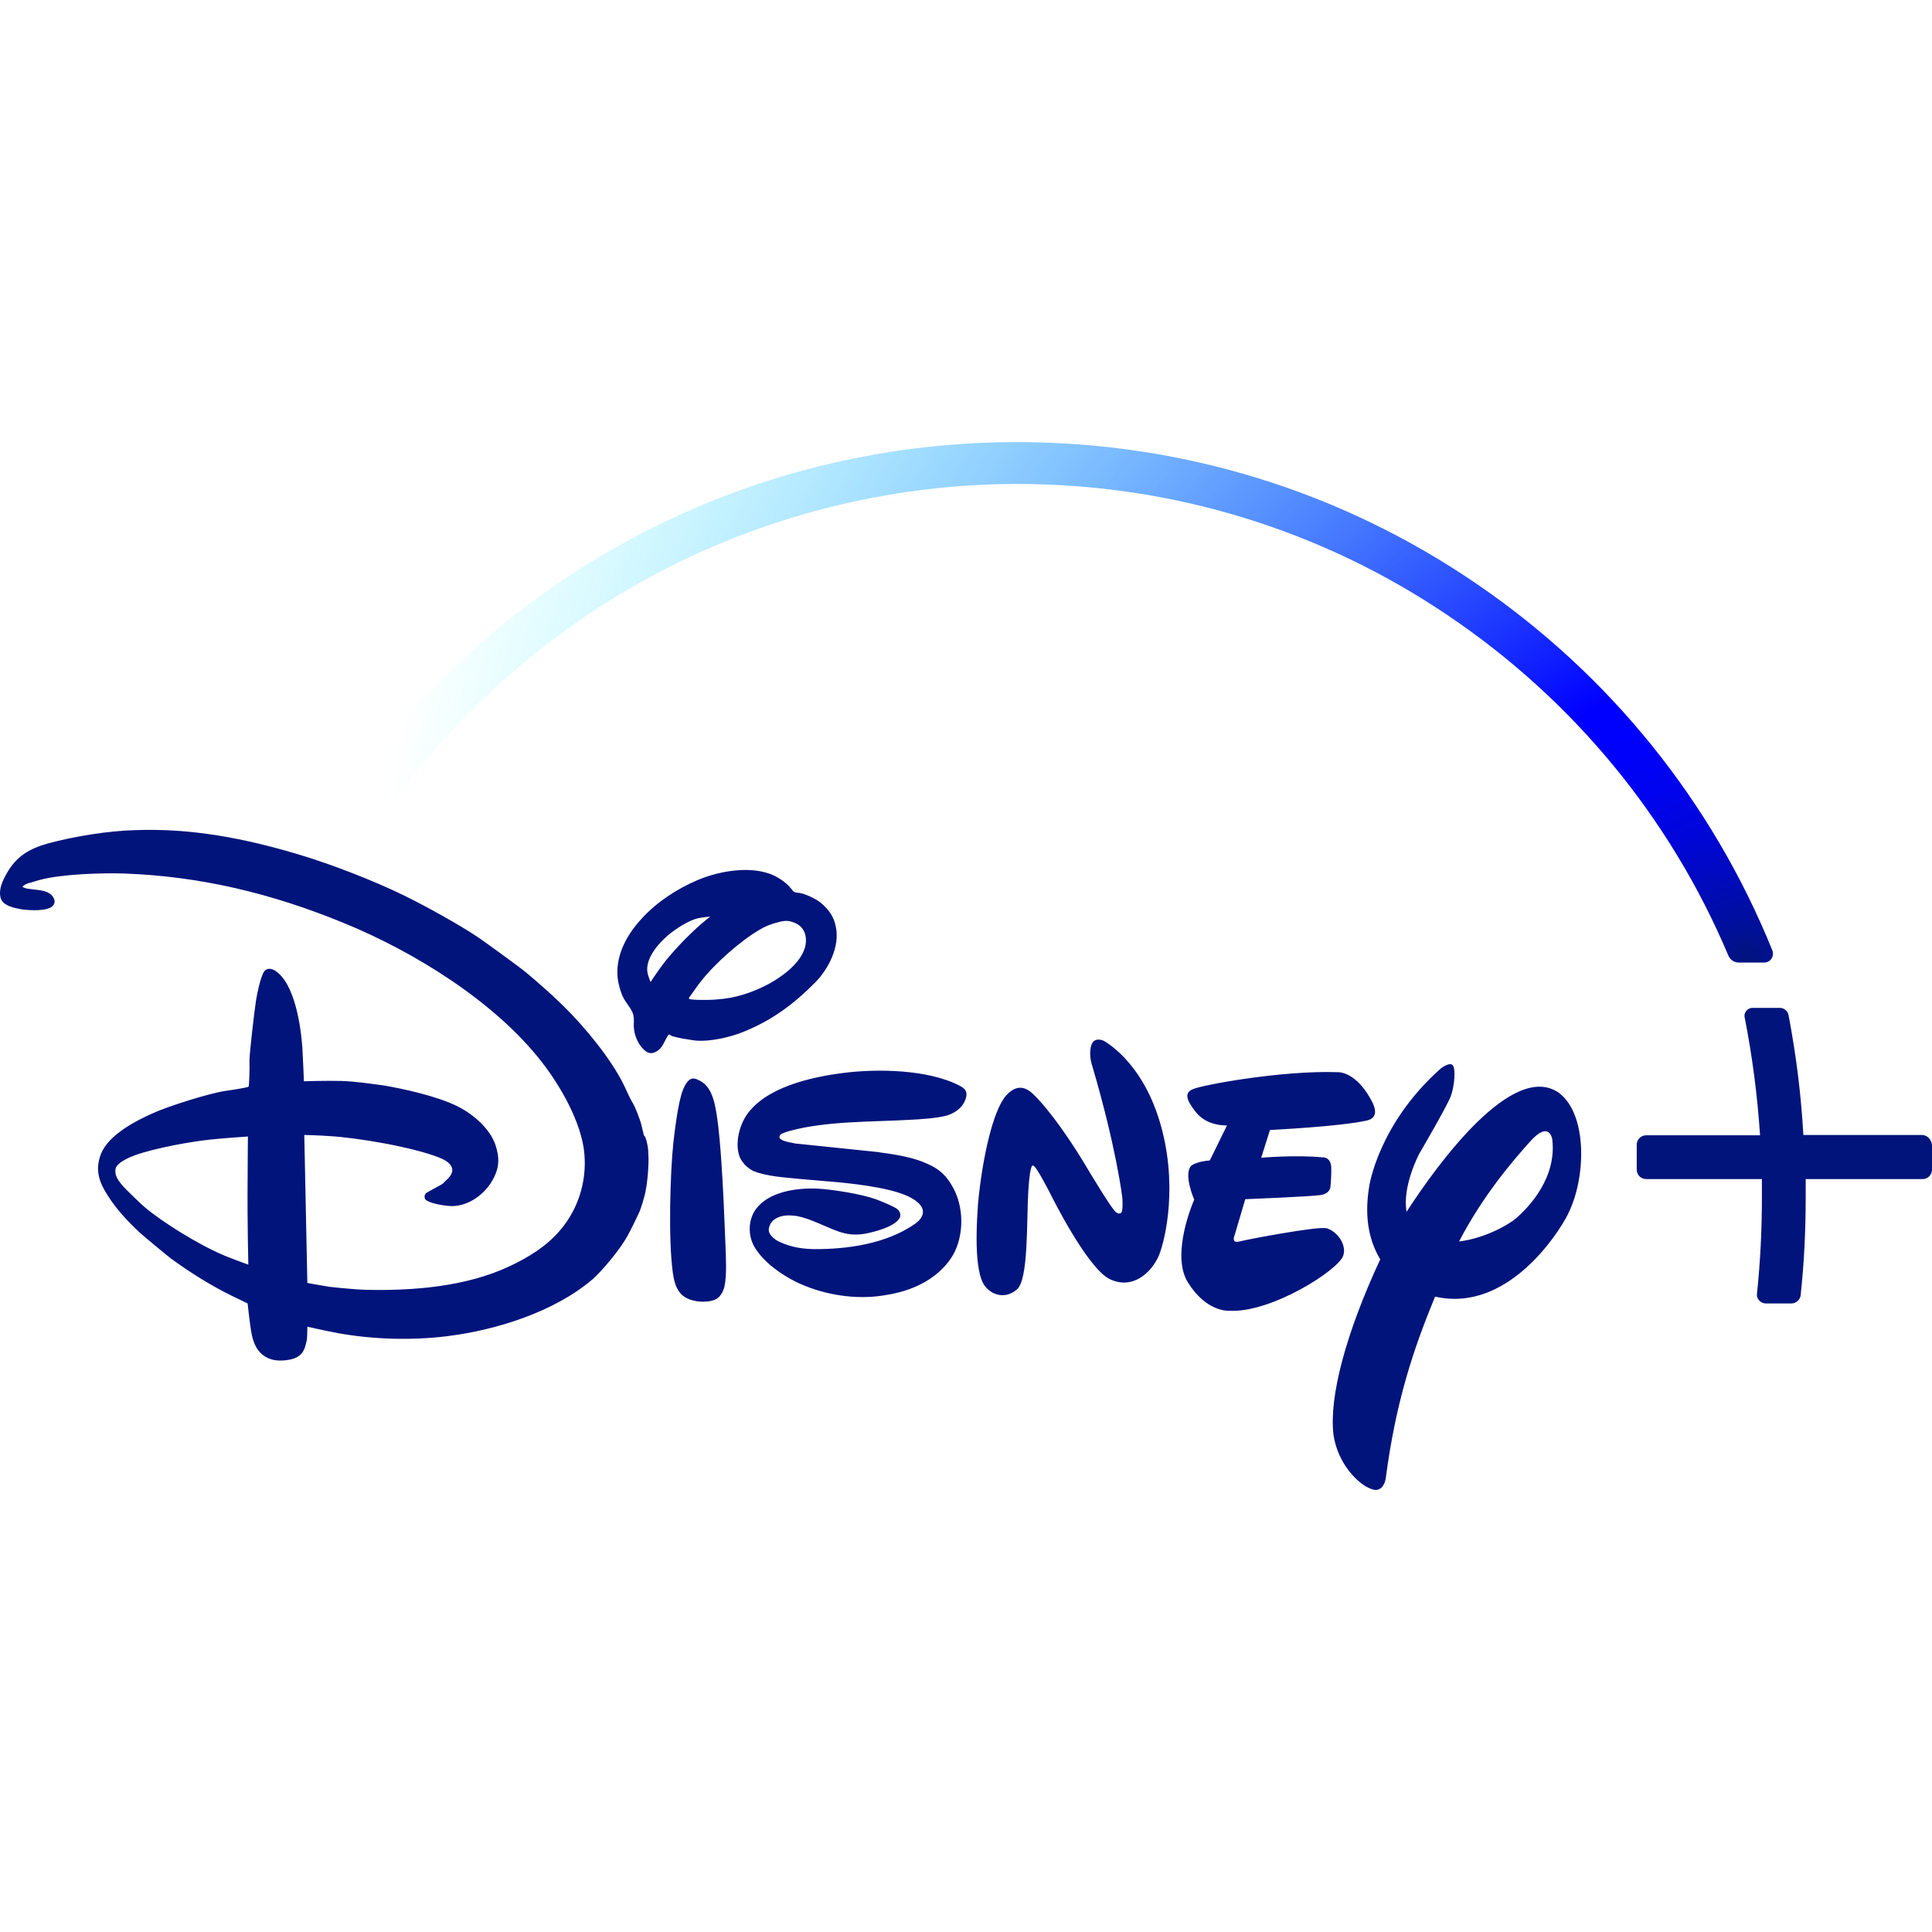
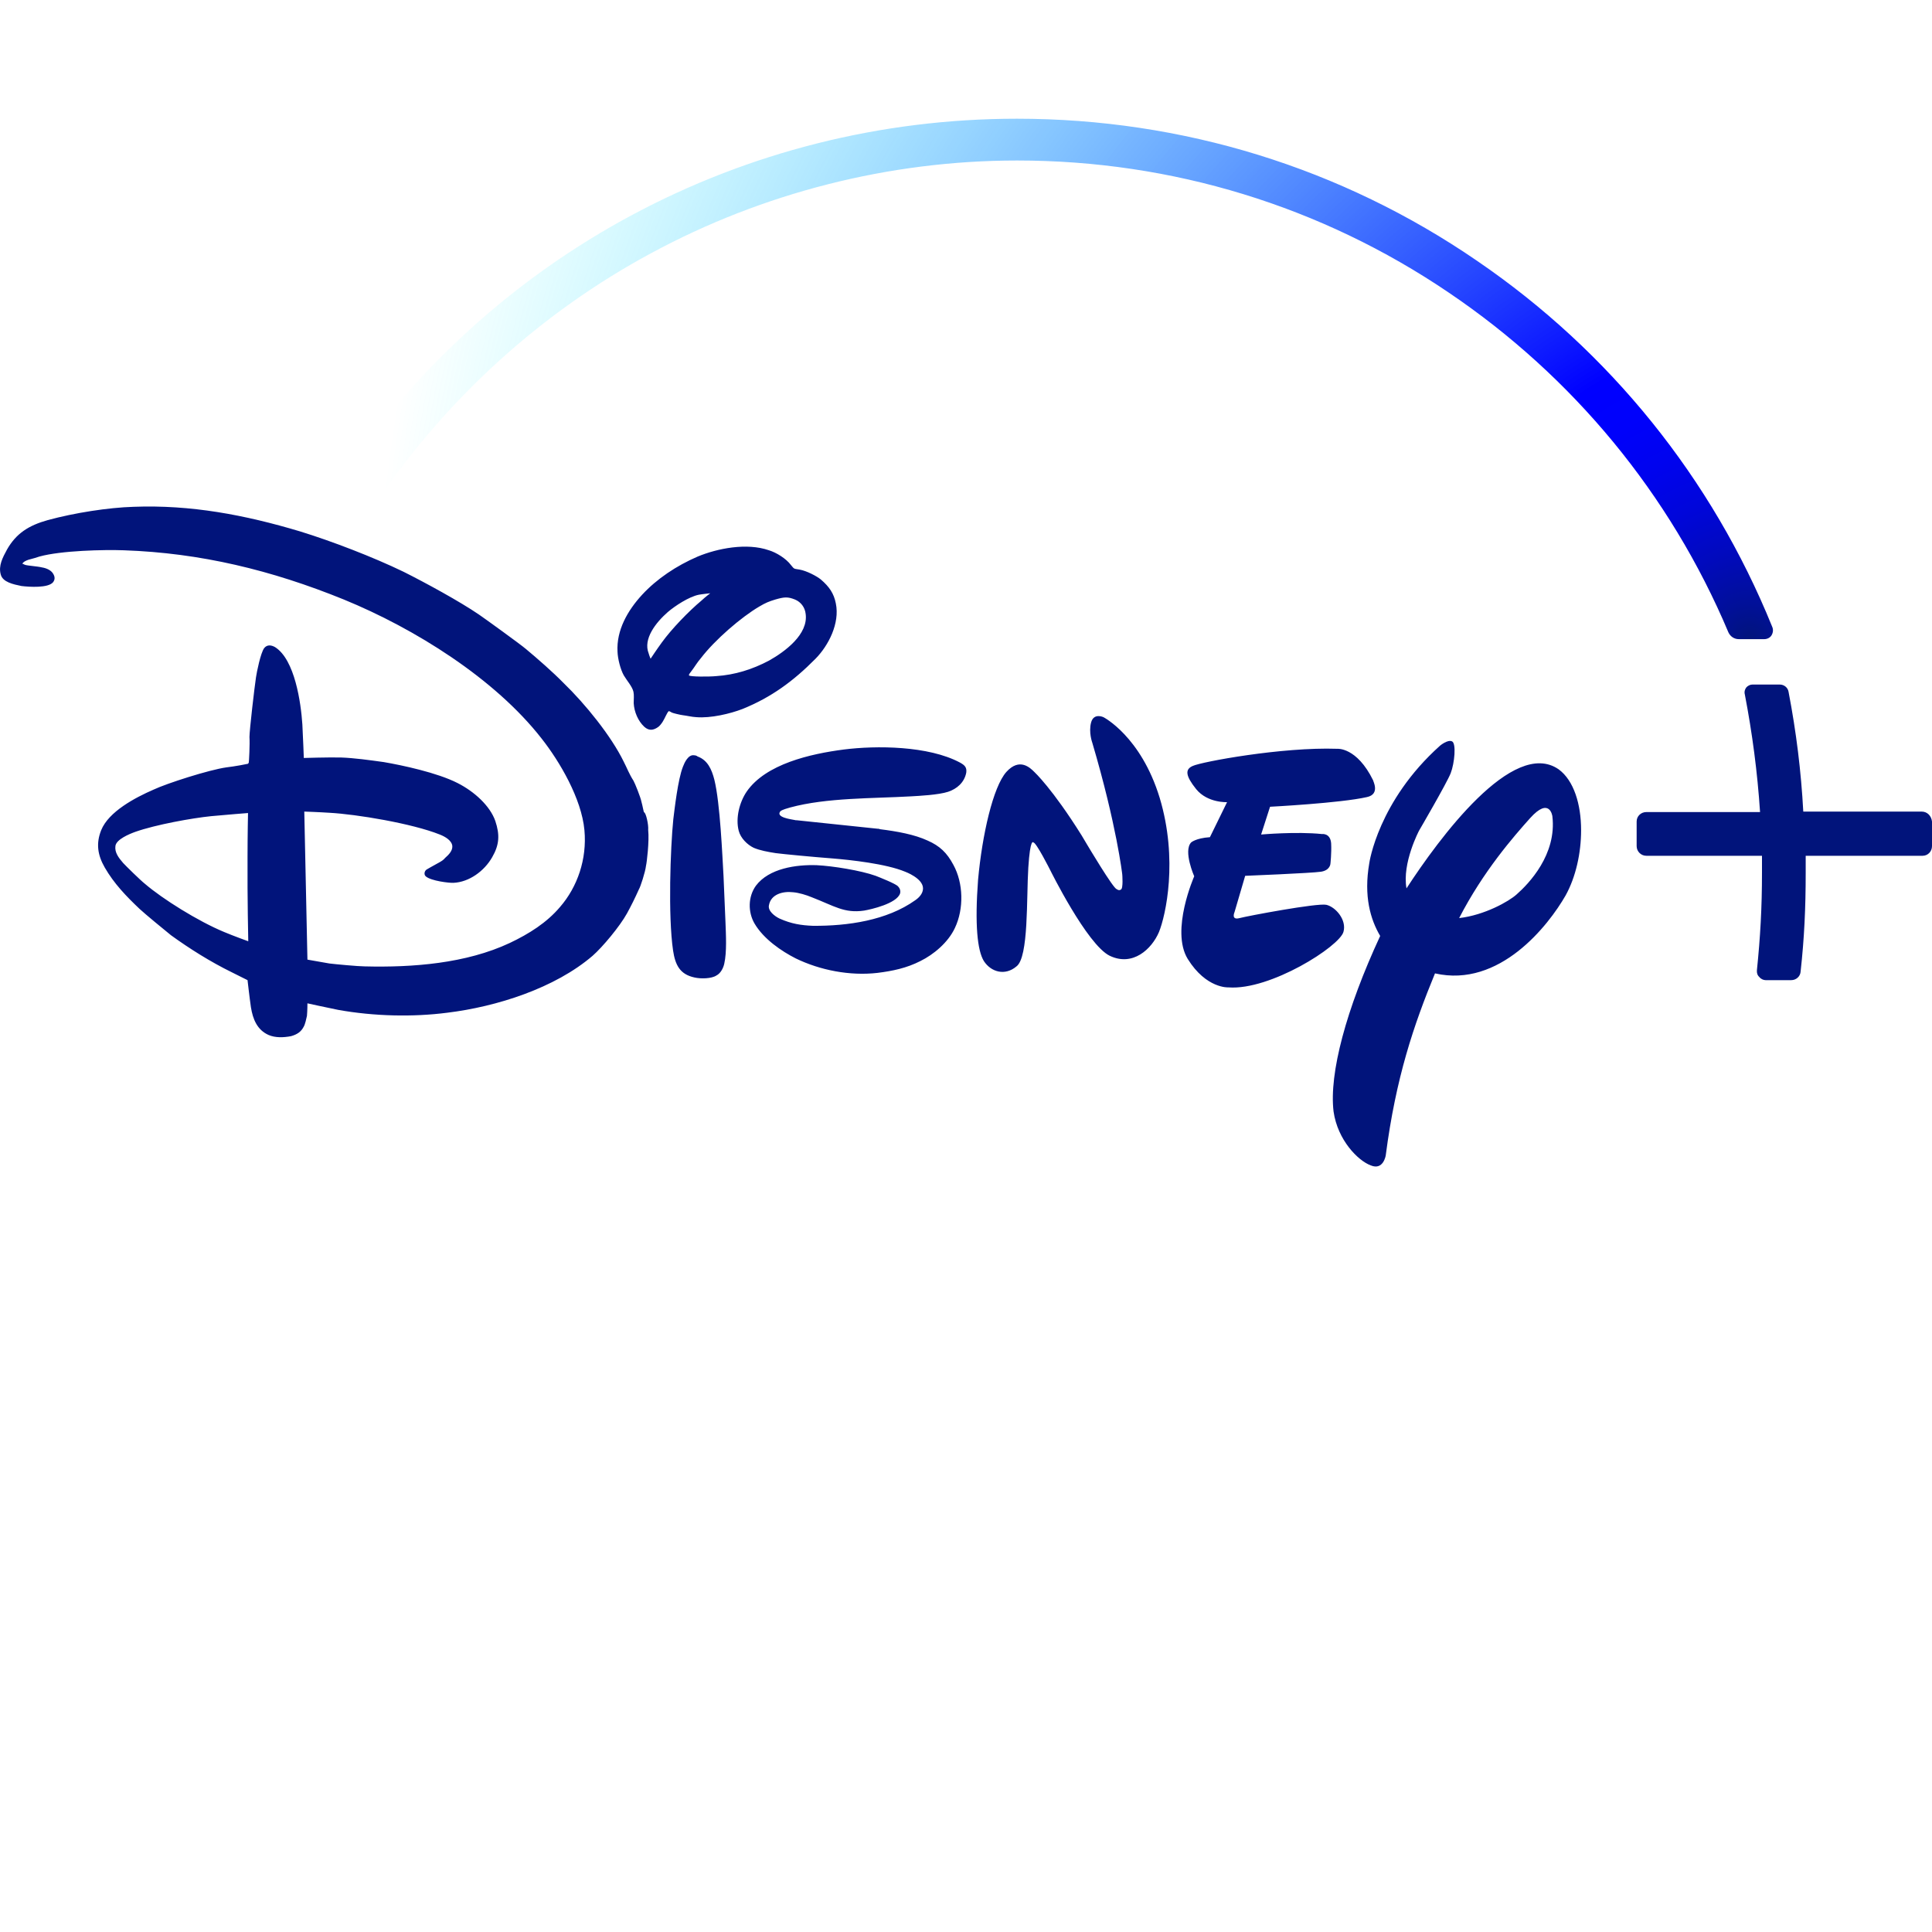
- <svg xmlns="http://www.w3.org/2000/svg" viewBox="0 0 24 24">
+ <svg xmlns="http://www.w3.org/2000/svg" viewBox="0 0 8 8" version="1.1">
  <defs>
-     <radialGradient cx="1775.14" cy="146.126" gradientTransform="matrix(0.0224937 -2.04107e-06 2.04107e-06 0.0224937 -18.221 8.66086)" gradientUnits="userSpaceOnUse" id="RadialGradient" r="756.556">
-       <stop offset="0" stop-color="#01147b" />
-       <stop offset="0.025" stop-color="#011098" />
-       <stop offset="0.064" stop-color="#010abd" />
-       <stop offset="0.103" stop-color="#0006da" />
-       <stop offset="0.142" stop-color="#0003ee" />
-       <stop offset="0.179" stop-color="#0001fb" />
-       <stop offset="0.216" stop-color="#0000ff" />
-       <stop offset="1" stop-color="#00ffff" stop-opacity="0" />
+     <radialGradient cx="98.23%" cy="99.794%" fx="98.23%" fy="99.794%" r="263.192%" gradientTransform="translate(0.9823,0.997936),scale(0.362475,1),rotate(-0.005199),translate(-0.9823,-0.997936)" id="radialGradient-1">
+       <stop stop-color="#01147B" offset="0%" />
+       <stop stop-color="#011098" offset="2.549%" />
+       <stop stop-color="#010ABD" offset="6.431%" />
+       <stop stop-color="#0006DA" offset="10.32%" />
+       <stop stop-color="#0003EE" offset="14.16%" />
+       <stop stop-color="#0001FB" offset="17.94%" />
+       <stop stop-color="#0000FF" offset="21.59%" />
+       <stop stop-color="#00FFFF" stop-opacity="0" offset="100%" />
    </radialGradient>
  </defs>
-   <path d="M10.903 14.311C10.917 14.311 10.917 14.311 10.931 14.316C11.149 14.344 11.361 14.382 11.522 14.458C11.673 14.524 11.763 14.609 11.843 14.76C11.966 14.987 11.976 15.304 11.862 15.545C11.777 15.725 11.598 15.876 11.432 15.956C11.262 16.041 11.092 16.079 10.898 16.103C10.558 16.14 10.189 16.07 9.886 15.923C9.707 15.833 9.485 15.682 9.371 15.488C9.291 15.347 9.291 15.157 9.39 15.02C9.551 14.803 9.891 14.756 10.146 14.765C10.34 14.775 10.695 14.831 10.879 14.897C10.931 14.916 11.12 14.992 11.153 15.025C11.177 15.049 11.191 15.082 11.182 15.115C11.139 15.242 10.822 15.313 10.732 15.328C10.487 15.365 10.364 15.271 10.085 15.162C10.014 15.134 9.924 15.105 9.853 15.101C9.726 15.086 9.575 15.124 9.551 15.261C9.537 15.332 9.622 15.399 9.683 15.427C9.83 15.493 9.953 15.512 10.099 15.517C10.529 15.521 11.016 15.45 11.371 15.2C11.418 15.167 11.465 15.115 11.465 15.053C11.465 14.926 11.243 14.845 11.243 14.845C11.007 14.746 10.562 14.699 10.34 14.68C10.104 14.661 9.726 14.628 9.636 14.614C9.541 14.6 9.442 14.581 9.362 14.548C9.281 14.51 9.201 14.43 9.178 14.34C9.135 14.179 9.187 13.98 9.277 13.848C9.513 13.508 10.066 13.38 10.482 13.328C10.884 13.276 11.531 13.281 11.924 13.489C11.985 13.522 12.013 13.55 12.004 13.617C11.98 13.739 11.886 13.815 11.777 13.853C11.659 13.891 11.418 13.905 11.314 13.91C10.841 13.938 10.269 13.924 9.816 14.047C9.783 14.056 9.721 14.075 9.697 14.094C9.627 14.17 9.83 14.193 9.872 14.203C9.886 14.207 9.886 14.207 9.901 14.207L10.903 14.311M8.081 12.199C8.081 12.199 8.157 12.085 8.223 11.995C8.341 11.835 8.554 11.613 8.714 11.475C8.762 11.433 8.823 11.386 8.823 11.386C8.823 11.386 8.733 11.395 8.681 11.405C8.558 11.428 8.383 11.546 8.294 11.622C8.147 11.75 7.986 11.953 8.057 12.132C8.067 12.165 8.081 12.199 8.081 12.199M8.899 12.416C9.13 12.402 9.348 12.331 9.551 12.222C9.749 12.114 10.043 11.896 10.009 11.641C10 11.56 9.948 11.494 9.877 11.466C9.787 11.428 9.745 11.433 9.631 11.466C9.551 11.49 9.513 11.504 9.433 11.551C9.206 11.683 8.88 11.967 8.705 12.194C8.662 12.246 8.624 12.307 8.591 12.35C8.573 12.373 8.554 12.397 8.558 12.406C8.568 12.425 8.809 12.425 8.899 12.416M8.308 12.851C8.284 12.874 8.261 12.936 8.232 12.983C8.218 13.007 8.194 13.035 8.175 13.049C8.114 13.092 8.062 13.097 8.005 13.045C7.925 12.974 7.878 12.86 7.873 12.752C7.873 12.704 7.878 12.652 7.868 12.61C7.854 12.544 7.788 12.473 7.75 12.406C7.708 12.331 7.674 12.199 7.67 12.114C7.656 11.844 7.797 11.598 7.977 11.405C8.161 11.206 8.402 11.045 8.667 10.932C8.913 10.828 9.277 10.757 9.551 10.851C9.641 10.88 9.764 10.956 9.825 11.036C9.839 11.05 9.849 11.069 9.863 11.078C9.877 11.088 9.905 11.088 9.934 11.093C10.019 11.107 10.146 11.173 10.198 11.216C10.302 11.305 10.359 11.39 10.383 11.513C10.435 11.759 10.293 12.033 10.132 12.199C9.853 12.482 9.579 12.681 9.225 12.822C9.069 12.884 8.828 12.941 8.648 12.927C8.591 12.922 8.535 12.908 8.483 12.903C8.454 12.898 8.355 12.874 8.346 12.87C8.327 12.856 8.313 12.851 8.308 12.851M8.624 13.399C8.634 13.399 8.653 13.404 8.667 13.413C8.79 13.461 8.842 13.574 8.875 13.702C8.946 13.995 8.974 14.647 8.988 14.902C8.998 15.091 9.003 15.28 9.012 15.469C9.017 15.63 9.031 15.843 8.998 15.989C8.984 16.041 8.951 16.107 8.899 16.136C8.837 16.174 8.705 16.178 8.629 16.159C8.445 16.122 8.388 16.003 8.36 15.824C8.298 15.394 8.327 14.548 8.365 14.193C8.379 14.075 8.421 13.697 8.483 13.541C8.502 13.494 8.549 13.385 8.624 13.399M3.08 14.118C3.08 14.118 2.811 14.136 2.622 14.155C2.385 14.179 1.936 14.259 1.681 14.349C1.606 14.377 1.445 14.444 1.435 14.524C1.421 14.604 1.473 14.671 1.53 14.737C1.563 14.775 1.747 14.954 1.799 14.997C2.017 15.181 2.461 15.46 2.787 15.597C2.901 15.644 3.085 15.71 3.085 15.71C3.085 15.71 3.071 15.181 3.076 14.661C3.076 14.387 3.08 14.118 3.08 14.118M8.053 14.325C8.067 14.467 8.034 14.737 8.024 14.77C8.015 14.85 7.953 15.039 7.939 15.063C7.887 15.176 7.84 15.271 7.788 15.365C7.698 15.526 7.485 15.781 7.363 15.89C6.895 16.292 6.171 16.523 5.552 16.599C5.132 16.651 4.649 16.642 4.2 16.561C4.049 16.533 3.818 16.481 3.818 16.481C3.818 16.481 3.818 16.571 3.813 16.637C3.808 16.665 3.789 16.745 3.775 16.769C3.742 16.835 3.69 16.868 3.614 16.887C3.52 16.906 3.421 16.911 3.335 16.873C3.194 16.812 3.142 16.679 3.118 16.528C3.099 16.405 3.076 16.192 3.076 16.192C3.076 16.192 2.972 16.14 2.882 16.098C2.612 15.966 2.352 15.8 2.125 15.635C2.064 15.588 1.795 15.365 1.733 15.309C1.568 15.153 1.417 14.992 1.303 14.793C1.213 14.637 1.19 14.496 1.256 14.33C1.35 14.099 1.681 13.924 1.908 13.825C2.073 13.749 2.598 13.579 2.811 13.55C2.915 13.536 3.071 13.508 3.08 13.503C3.085 13.498 3.085 13.498 3.09 13.494C3.094 13.489 3.104 13.257 3.099 13.172C3.099 13.087 3.161 12.548 3.18 12.43C3.189 12.369 3.236 12.128 3.283 12.066C3.317 12.024 3.369 12.028 3.416 12.057C3.662 12.213 3.737 12.747 3.756 13.016C3.766 13.182 3.775 13.432 3.775 13.432C3.775 13.432 4.059 13.423 4.234 13.428C4.404 13.432 4.593 13.461 4.768 13.484C4.995 13.522 5.434 13.617 5.685 13.744C5.893 13.848 6.086 14.028 6.153 14.217C6.209 14.387 6.205 14.51 6.115 14.666C6.015 14.841 5.826 14.973 5.633 14.982C5.576 14.987 5.358 14.959 5.292 14.907C5.269 14.888 5.269 14.85 5.288 14.826C5.292 14.817 5.396 14.765 5.453 14.732C5.481 14.718 5.51 14.699 5.529 14.675C5.576 14.633 5.623 14.585 5.618 14.529C5.614 14.458 5.533 14.411 5.462 14.382C5.117 14.245 4.427 14.132 4.096 14.113C3.964 14.103 3.78 14.099 3.78 14.099L3.818 15.937C3.818 15.937 3.969 15.966 4.092 15.985C4.163 15.994 4.456 16.022 4.531 16.022C5.127 16.037 5.789 15.985 6.332 15.729C6.573 15.616 6.791 15.479 6.956 15.285C7.173 15.034 7.292 14.69 7.259 14.33C7.225 13.938 6.951 13.475 6.729 13.191C6.148 12.444 5.15 11.825 4.271 11.466C3.373 11.097 2.489 10.885 1.539 10.851C1.294 10.842 0.76 10.856 0.49 10.932C0.452 10.941 0.414 10.956 0.377 10.965C0.348 10.97 0.306 10.989 0.292 11.003C0.287 11.008 0.277 11.017 0.277 11.017C0.277 11.017 0.296 11.026 0.31 11.031C0.339 11.045 0.462 11.05 0.523 11.064C0.58 11.074 0.637 11.102 0.66 11.145C0.684 11.182 0.684 11.216 0.66 11.248C0.599 11.324 0.367 11.31 0.268 11.296C0.164 11.277 0.032 11.248 0.008 11.154C-0.02 11.045 0.032 10.941 0.088 10.842C0.202 10.643 0.358 10.544 0.594 10.478C0.925 10.388 1.346 10.322 1.658 10.313C2.367 10.284 3.038 10.412 3.728 10.62C4.12 10.738 4.635 10.937 5.013 11.121C5.283 11.253 5.713 11.49 5.949 11.65C6.025 11.702 6.469 12.024 6.535 12.08C6.677 12.199 6.866 12.364 7.003 12.501C7.268 12.761 7.594 13.158 7.75 13.479C7.788 13.555 7.816 13.631 7.868 13.716C7.887 13.744 7.958 13.924 7.968 13.976C7.982 14.028 7.996 14.103 8.001 14.108C8.024 14.113 8.057 14.264 8.053 14.325ZM16.981 13.919C16.65 13.995 15.776 14.037 15.776 14.037L15.667 14.382C15.667 14.382 16.102 14.344 16.423 14.377C16.423 14.377 16.527 14.363 16.537 14.496C16.541 14.614 16.527 14.746 16.527 14.746C16.527 14.746 16.523 14.826 16.409 14.845C16.291 14.864 15.469 14.897 15.469 14.897L15.336 15.347C15.336 15.347 15.289 15.45 15.398 15.422C15.502 15.394 16.362 15.233 16.475 15.257C16.593 15.285 16.731 15.446 16.688 15.592C16.641 15.772 15.78 16.32 15.261 16.282C15.261 16.282 14.986 16.301 14.755 15.928C14.537 15.573 14.835 14.902 14.835 14.902C14.835 14.902 14.698 14.59 14.797 14.482C14.797 14.482 14.854 14.43 15.029 14.415L15.242 13.98C15.242 13.98 15.001 13.995 14.859 13.82C14.726 13.654 14.717 13.574 14.816 13.531C14.925 13.479 15.927 13.295 16.612 13.319C16.612 13.319 16.853 13.295 17.057 13.711C17.052 13.711 17.151 13.881 16.981 13.919L16.981 13.919ZM14.396 15.597C14.306 15.805 14.074 16.027 13.786 15.89C13.502 15.753 13.044 14.822 13.044 14.822C13.044 14.822 12.869 14.477 12.836 14.482C12.836 14.482 12.798 14.415 12.774 14.793C12.751 15.172 12.779 15.909 12.628 16.022C12.486 16.14 12.311 16.093 12.221 15.956C12.141 15.824 12.108 15.502 12.15 14.945C12.203 14.387 12.335 13.791 12.5 13.607C12.666 13.423 12.798 13.555 12.85 13.607C12.85 13.607 13.072 13.81 13.436 14.396L13.502 14.505C13.502 14.505 13.833 15.063 13.871 15.063C13.871 15.063 13.899 15.086 13.923 15.068C13.956 15.058 13.942 14.879 13.942 14.879C13.942 14.879 13.871 14.269 13.569 13.243C13.569 13.243 13.521 13.116 13.554 12.993C13.587 12.87 13.706 12.927 13.706 12.927C13.706 12.927 14.174 13.163 14.405 13.928C14.637 14.694 14.481 15.389 14.396 15.597L14.396 15.597ZM19.448 15.139C19.236 15.512 18.631 16.292 17.827 16.107C17.562 16.75 17.34 17.402 17.213 18.372C17.213 18.372 17.184 18.561 17.028 18.494C16.872 18.438 16.617 18.182 16.565 17.823C16.508 17.351 16.721 16.556 17.146 15.644C17.024 15.441 16.939 15.153 17.009 14.737C17.009 14.737 17.118 13.971 17.889 13.281C17.889 13.281 17.983 13.201 18.035 13.224C18.092 13.248 18.068 13.498 18.021 13.621C17.974 13.744 17.629 14.335 17.629 14.335C17.629 14.335 17.416 14.737 17.473 15.053C17.874 14.434 18.796 13.182 19.363 13.574C19.552 13.711 19.642 14.009 19.642 14.33C19.642 14.614 19.576 14.912 19.448 15.139L19.448 15.139ZM19.283 14.155C19.283 14.155 19.25 13.91 19.009 14.179C18.801 14.411 18.427 14.841 18.125 15.422C18.442 15.384 18.744 15.214 18.839 15.129C18.99 14.997 19.34 14.633 19.283 14.155L19.283 14.155ZM23.872 14.099L22.402 14.099C22.374 13.598 22.313 13.111 22.218 12.61C22.209 12.558 22.161 12.52 22.109 12.52L21.769 12.52C21.741 12.52 21.712 12.534 21.693 12.558C21.674 12.581 21.665 12.61 21.674 12.643C21.769 13.13 21.831 13.607 21.864 14.103L20.45 14.103C20.384 14.103 20.332 14.155 20.332 14.222L20.332 14.529C20.332 14.595 20.384 14.647 20.45 14.647L21.887 14.647C21.887 14.723 21.887 14.789 21.887 14.855C21.887 15.294 21.868 15.658 21.826 16.07C21.821 16.103 21.831 16.131 21.854 16.155C21.873 16.178 21.906 16.192 21.934 16.192L22.251 16.192C22.313 16.192 22.365 16.145 22.369 16.084C22.412 15.673 22.431 15.304 22.431 14.855C22.431 14.793 22.431 14.723 22.431 14.647L23.882 14.647C23.948 14.647 24 14.595 24 14.529L24 14.222C23.991 14.151 23.939 14.099 23.872 14.099Z" fill="#01147b" />
-   <path d="M22.015 11.802C21.268 9.958 19.997 8.384 18.352 7.259C16.664 6.101 14.689 5.492 12.633 5.492C9.234 5.492 6.086 7.179 4.205 10.005C4.186 10.034 4.182 10.076 4.191 10.109C4.205 10.147 4.229 10.171 4.267 10.185L4.531 10.275C4.545 10.28 4.564 10.284 4.579 10.284C4.626 10.284 4.673 10.261 4.701 10.218C5.566 8.951 6.734 7.893 8.081 7.165C9.471 6.413 11.049 6.012 12.637 6.012C14.561 6.012 16.414 6.579 17.997 7.652C19.543 8.696 20.748 10.157 21.471 11.872C21.495 11.924 21.542 11.957 21.599 11.957L21.916 11.957C21.953 11.957 21.986 11.939 22.005 11.91C22.029 11.872 22.029 11.835 22.015 11.802Z" fill="url(#RadialGradient)" />
+   <g id="Page-1" stroke="none" stroke-width="1" fill="none" fill-rule="evenodd">
+     <g id="disneyplus" transform="translate(-0, 0.49159)" fill-rule="nonzero">
+       <path d="M3.634,2.94 C3.639,2.94 3.639,2.94 3.644,2.942 C3.716,2.951 3.787,2.964 3.841,2.989 C3.891,3.011 3.921,3.039 3.948,3.09 C3.989,3.165 3.992,3.271 3.954,3.351 C3.926,3.411 3.866,3.461 3.811,3.488 C3.754,3.517 3.697,3.529 3.633,3.537 C3.519,3.55 3.396,3.526 3.295,3.477 C3.236,3.447 3.162,3.397 3.124,3.332 C3.097,3.285 3.097,3.222 3.13,3.176 C3.184,3.104 3.297,3.088 3.382,3.091 C3.447,3.094 3.565,3.113 3.626,3.135 C3.644,3.142 3.707,3.167 3.718,3.178 C3.726,3.186 3.73,3.197 3.727,3.208 C3.713,3.25 3.607,3.274 3.578,3.279 C3.496,3.291 3.455,3.26 3.362,3.224 C3.338,3.214 3.308,3.205 3.284,3.203 C3.242,3.198 3.192,3.211 3.184,3.257 C3.179,3.28 3.207,3.302 3.228,3.312 C3.277,3.334 3.318,3.34 3.366,3.342 C3.51,3.343 3.672,3.32 3.79,3.236 C3.806,3.225 3.822,3.208 3.822,3.187 C3.822,3.145 3.748,3.118 3.748,3.118 C3.669,3.085 3.521,3.069 3.447,3.063 C3.368,3.057 3.242,3.045 3.212,3.041 C3.18,3.036 3.147,3.03 3.121,3.019 C3.094,3.006 3.067,2.979 3.059,2.949 C3.045,2.896 3.062,2.83 3.092,2.786 C3.171,2.672 3.355,2.63 3.494,2.612 C3.628,2.595 3.844,2.596 3.975,2.666 C3.995,2.677 4.004,2.686 4.001,2.708 C3.993,2.749 3.962,2.775 3.926,2.787 C3.886,2.8 3.806,2.804 3.771,2.806 C3.614,2.815 3.423,2.811 3.272,2.852 C3.261,2.855 3.24,2.861 3.232,2.867 C3.209,2.893 3.277,2.901 3.291,2.904 C3.295,2.905 3.295,2.905 3.3,2.905 L3.634,2.94 M2.694,2.236 C2.694,2.236 2.719,2.198 2.741,2.168 C2.78,2.114 2.851,2.04 2.905,1.995 C2.921,1.98 2.941,1.965 2.941,1.965 C2.941,1.965 2.911,1.968 2.894,1.971 C2.853,1.979 2.794,2.018 2.765,2.043 C2.716,2.086 2.662,2.154 2.686,2.214 C2.689,2.225 2.694,2.236 2.694,2.236 M2.966,2.308 C3.043,2.303 3.116,2.28 3.184,2.244 C3.25,2.207 3.348,2.135 3.336,2.05 C3.333,2.023 3.316,2.001 3.292,1.991 C3.262,1.979 3.248,1.98 3.21,1.991 C3.184,1.999 3.171,2.004 3.144,2.02 C3.069,2.064 2.96,2.158 2.902,2.234 C2.887,2.251 2.875,2.272 2.864,2.286 C2.858,2.294 2.851,2.302 2.853,2.305 C2.856,2.311 2.936,2.311 2.966,2.308 M2.769,2.453 C2.761,2.461 2.754,2.481 2.744,2.497 C2.739,2.505 2.731,2.515 2.725,2.519 C2.705,2.533 2.687,2.535 2.668,2.518 C2.642,2.494 2.626,2.456 2.624,2.42 C2.624,2.404 2.626,2.387 2.623,2.373 C2.618,2.351 2.596,2.327 2.583,2.305 C2.569,2.28 2.558,2.236 2.557,2.207 C2.552,2.118 2.599,2.036 2.659,1.971 C2.72,1.905 2.801,1.851 2.889,1.813 C2.971,1.779 3.092,1.755 3.184,1.787 C3.214,1.796 3.255,1.821 3.275,1.848 C3.28,1.853 3.283,1.859 3.288,1.862 C3.292,1.865 3.302,1.865 3.311,1.867 C3.34,1.872 3.382,1.894 3.399,1.908 C3.434,1.938 3.453,1.966 3.461,2.007 C3.478,2.089 3.431,2.181 3.377,2.236 C3.284,2.33 3.193,2.396 3.075,2.444 C3.023,2.464 2.943,2.483 2.883,2.478 C2.864,2.477 2.845,2.472 2.828,2.47 C2.818,2.469 2.785,2.461 2.782,2.459 C2.776,2.455 2.771,2.453 2.769,2.453 M2.875,2.636 C2.878,2.636 2.884,2.637 2.889,2.641 C2.93,2.656 2.947,2.694 2.958,2.737 C2.982,2.834 2.991,3.052 2.996,3.137 C2.999,3.2 3.001,3.263 3.004,3.326 C3.006,3.38 3.01,3.45 2.999,3.499 C2.995,3.517 2.984,3.539 2.966,3.548 C2.946,3.561 2.902,3.562 2.876,3.556 C2.815,3.543 2.796,3.504 2.787,3.444 C2.766,3.301 2.776,3.019 2.788,2.901 C2.793,2.861 2.807,2.735 2.828,2.683 C2.834,2.667 2.85,2.631 2.875,2.636 M1.027,2.875 C1.027,2.875 0.937,2.882 0.874,2.888 C0.795,2.896 0.645,2.923 0.56,2.953 C0.535,2.962 0.482,2.984 0.478,3.011 C0.474,3.038 0.491,3.06 0.51,3.082 C0.521,3.094 0.582,3.154 0.6,3.168 C0.672,3.23 0.82,3.323 0.929,3.368 C0.967,3.384 1.028,3.406 1.028,3.406 C1.028,3.406 1.024,3.23 1.025,3.057 C1.025,2.965 1.027,2.875 1.027,2.875 M2.684,2.945 C2.689,2.992 2.678,3.082 2.675,3.093 C2.672,3.12 2.651,3.183 2.646,3.19 C2.629,3.228 2.613,3.26 2.596,3.291 C2.566,3.345 2.495,3.43 2.454,3.466 C2.298,3.6 2.057,3.677 1.851,3.702 C1.711,3.72 1.55,3.717 1.4,3.69 C1.35,3.68 1.273,3.663 1.273,3.663 C1.273,3.663 1.273,3.693 1.271,3.715 C1.269,3.725 1.263,3.751 1.258,3.759 C1.247,3.781 1.23,3.792 1.205,3.799 C1.173,3.805 1.14,3.806 1.112,3.794 C1.065,3.773 1.047,3.729 1.039,3.679 C1.033,3.638 1.025,3.567 1.025,3.567 C1.025,3.567 0.991,3.55 0.961,3.535 C0.871,3.491 0.784,3.436 0.708,3.381 C0.688,3.365 0.598,3.291 0.578,3.272 C0.523,3.22 0.472,3.167 0.434,3.101 C0.404,3.049 0.397,3.001 0.419,2.946 C0.45,2.869 0.56,2.811 0.636,2.778 C0.691,2.752 0.866,2.696 0.937,2.686 C0.972,2.682 1.024,2.672 1.027,2.671 C1.028,2.669 1.028,2.669 1.03,2.667 C1.031,2.666 1.035,2.589 1.033,2.56 C1.033,2.532 1.054,2.352 1.06,2.313 C1.063,2.292 1.079,2.212 1.094,2.192 C1.106,2.177 1.123,2.179 1.139,2.188 C1.221,2.24 1.246,2.418 1.252,2.508 C1.255,2.563 1.258,2.647 1.258,2.647 C1.258,2.647 1.353,2.644 1.411,2.645 C1.468,2.647 1.531,2.656 1.589,2.664 C1.665,2.677 1.811,2.708 1.895,2.751 C1.964,2.786 2.029,2.845 2.051,2.908 C2.07,2.965 2.068,3.006 2.038,3.058 C2.005,3.116 1.942,3.161 1.878,3.164 C1.859,3.165 1.786,3.156 1.764,3.138 C1.756,3.132 1.756,3.12 1.763,3.112 C1.764,3.109 1.799,3.091 1.818,3.08 C1.827,3.075 1.837,3.069 1.843,3.061 C1.859,3.047 1.874,3.031 1.873,3.012 C1.871,2.989 1.844,2.973 1.821,2.964 C1.706,2.918 1.476,2.88 1.365,2.874 C1.321,2.871 1.26,2.869 1.26,2.869 L1.273,3.482 C1.273,3.482 1.323,3.491 1.364,3.498 C1.388,3.501 1.485,3.51 1.51,3.51 C1.709,3.515 1.93,3.498 2.111,3.413 C2.191,3.375 2.264,3.329 2.319,3.264 C2.391,3.181 2.431,3.066 2.42,2.946 C2.408,2.815 2.317,2.661 2.243,2.567 C2.049,2.318 1.717,2.111 1.424,1.991 C1.124,1.869 0.83,1.798 0.513,1.787 C0.431,1.784 0.253,1.788 0.163,1.813 C0.151,1.817 0.138,1.821 0.126,1.824 C0.116,1.826 0.102,1.832 0.097,1.837 C0.096,1.839 0.092,1.842 0.092,1.842 C0.092,1.842 0.099,1.845 0.103,1.847 C0.113,1.851 0.154,1.853 0.174,1.858 C0.193,1.861 0.212,1.87 0.22,1.884 C0.228,1.897 0.228,1.908 0.22,1.919 C0.2,1.944 0.122,1.939 0.089,1.935 C0.055,1.928 0.011,1.919 0.003,1.887 C-0.007,1.851 0.011,1.817 0.029,1.784 C0.067,1.717 0.119,1.684 0.198,1.662 C0.308,1.632 0.449,1.61 0.553,1.607 C0.789,1.598 1.013,1.64 1.243,1.709 C1.373,1.749 1.545,1.815 1.671,1.876 C1.761,1.921 1.904,1.999 1.983,2.053 C2.008,2.07 2.156,2.177 2.178,2.196 C2.226,2.236 2.289,2.291 2.334,2.337 C2.423,2.423 2.531,2.556 2.583,2.663 C2.596,2.688 2.605,2.713 2.623,2.741 C2.629,2.751 2.653,2.811 2.656,2.828 C2.661,2.845 2.665,2.871 2.667,2.872 C2.675,2.874 2.686,2.924 2.684,2.945 Z M5.66,2.809 C5.55,2.834 5.259,2.849 5.259,2.849 L5.222,2.964 C5.222,2.964 5.367,2.951 5.474,2.962 C5.474,2.962 5.509,2.957 5.512,3.001 C5.514,3.041 5.509,3.085 5.509,3.085 C5.509,3.085 5.508,3.112 5.47,3.118 C5.43,3.124 5.156,3.135 5.156,3.135 L5.112,3.285 C5.112,3.285 5.096,3.32 5.133,3.31 C5.167,3.301 5.454,3.247 5.492,3.255 C5.531,3.264 5.577,3.318 5.563,3.367 C5.547,3.427 5.26,3.61 5.087,3.597 C5.087,3.597 4.995,3.603 4.918,3.479 C4.846,3.361 4.945,3.137 4.945,3.137 C4.945,3.137 4.899,3.033 4.932,2.997 C4.932,2.997 4.951,2.979 5.01,2.975 L5.081,2.83 C5.081,2.83 5,2.834 4.953,2.776 C4.909,2.721 4.906,2.694 4.939,2.68 C4.975,2.663 5.309,2.601 5.537,2.609 C5.537,2.609 5.618,2.601 5.686,2.74 C5.684,2.74 5.717,2.797 5.66,2.809 L5.66,2.809 Z M4.799,3.368 C4.769,3.438 4.691,3.512 4.595,3.466 C4.501,3.42 4.348,3.11 4.348,3.11 C4.348,3.11 4.29,2.995 4.279,2.997 C4.279,2.997 4.266,2.975 4.258,3.101 C4.25,3.227 4.26,3.472 4.209,3.51 C4.162,3.55 4.104,3.534 4.074,3.488 C4.047,3.444 4.036,3.337 4.05,3.151 C4.067,2.965 4.112,2.767 4.167,2.705 C4.222,2.644 4.266,2.688 4.283,2.705 C4.283,2.705 4.357,2.773 4.479,2.968 L4.501,3.005 C4.501,3.005 4.611,3.19 4.624,3.19 C4.624,3.19 4.633,3.198 4.641,3.192 C4.652,3.189 4.647,3.129 4.647,3.129 C4.647,3.129 4.624,2.926 4.523,2.584 C4.523,2.584 4.507,2.541 4.518,2.5 C4.529,2.459 4.569,2.478 4.569,2.478 C4.569,2.478 4.724,2.557 4.802,2.812 C4.879,3.068 4.827,3.299 4.799,3.368 L4.799,3.368 Z M6.483,3.216 C6.412,3.34 6.21,3.6 5.942,3.539 C5.854,3.753 5.78,3.97 5.738,4.293 C5.738,4.293 5.728,4.356 5.676,4.334 C5.624,4.315 5.539,4.23 5.522,4.111 C5.503,3.953 5.574,3.688 5.715,3.384 C5.675,3.316 5.646,3.22 5.67,3.082 C5.67,3.082 5.706,2.826 5.963,2.596 C5.963,2.596 5.994,2.57 6.012,2.578 C6.031,2.585 6.023,2.669 6.007,2.71 C5.991,2.751 5.876,2.948 5.876,2.948 C5.876,2.948 5.805,3.082 5.824,3.187 C5.958,2.981 6.265,2.563 6.454,2.694 C6.517,2.74 6.547,2.839 6.547,2.946 C6.547,3.041 6.525,3.14 6.483,3.216 L6.483,3.216 Z M6.428,2.888 C6.428,2.888 6.417,2.806 6.336,2.896 C6.267,2.973 6.142,3.116 6.042,3.31 C6.147,3.298 6.248,3.241 6.28,3.212 C6.33,3.168 6.447,3.047 6.428,2.888 L6.428,2.888 Z M7.957,2.869 L7.467,2.869 C7.458,2.702 7.438,2.54 7.406,2.373 C7.403,2.355 7.387,2.343 7.37,2.343 L7.256,2.343 C7.247,2.343 7.237,2.348 7.231,2.355 C7.225,2.363 7.222,2.373 7.225,2.384 C7.256,2.546 7.277,2.705 7.288,2.871 L6.817,2.871 C6.795,2.871 6.777,2.888 6.777,2.91 L6.777,3.012 C6.777,3.034 6.795,3.052 6.817,3.052 L7.296,3.052 C7.296,3.077 7.296,3.099 7.296,3.121 C7.296,3.268 7.289,3.389 7.275,3.526 C7.274,3.537 7.277,3.547 7.285,3.554 C7.291,3.562 7.302,3.567 7.311,3.567 L7.417,3.567 C7.438,3.567 7.455,3.551 7.456,3.531 C7.471,3.394 7.477,3.271 7.477,3.121 C7.477,3.101 7.477,3.077 7.477,3.052 L7.961,3.052 C7.983,3.052 8,3.034 8,3.012 L8,2.91 C7.997,2.886 7.98,2.869 7.957,2.869 Z" id="Shape" fill="#01147B" />
+       <path d="M7.338,2.103 C7.089,1.489 6.666,0.964 6.117,0.589 C5.555,0.203 4.896,-2.96059473e-16 4.211,-2.96059473e-16 C3.078,-2.96059473e-16 2.029,0.562 1.402,1.505 C1.395,1.514 1.394,1.528 1.397,1.539 C1.402,1.552 1.41,1.56 1.422,1.565 L1.51,1.594 C1.515,1.596 1.521,1.598 1.526,1.598 C1.542,1.598 1.558,1.59 1.567,1.576 C1.855,1.153 2.245,0.8 2.694,0.558 C3.157,0.307 3.683,0.173 4.212,0.173 C4.854,0.173 5.471,0.362 5.999,0.72 C6.514,1.068 6.916,1.555 7.157,2.127 C7.165,2.144 7.181,2.155 7.2,2.155 L7.305,2.155 C7.318,2.155 7.329,2.149 7.335,2.14 C7.343,2.127 7.343,2.114 7.338,2.103 Z" id="Path" fill="url(#radialGradient-1)" />
+     </g>
+   </g>
</svg>
